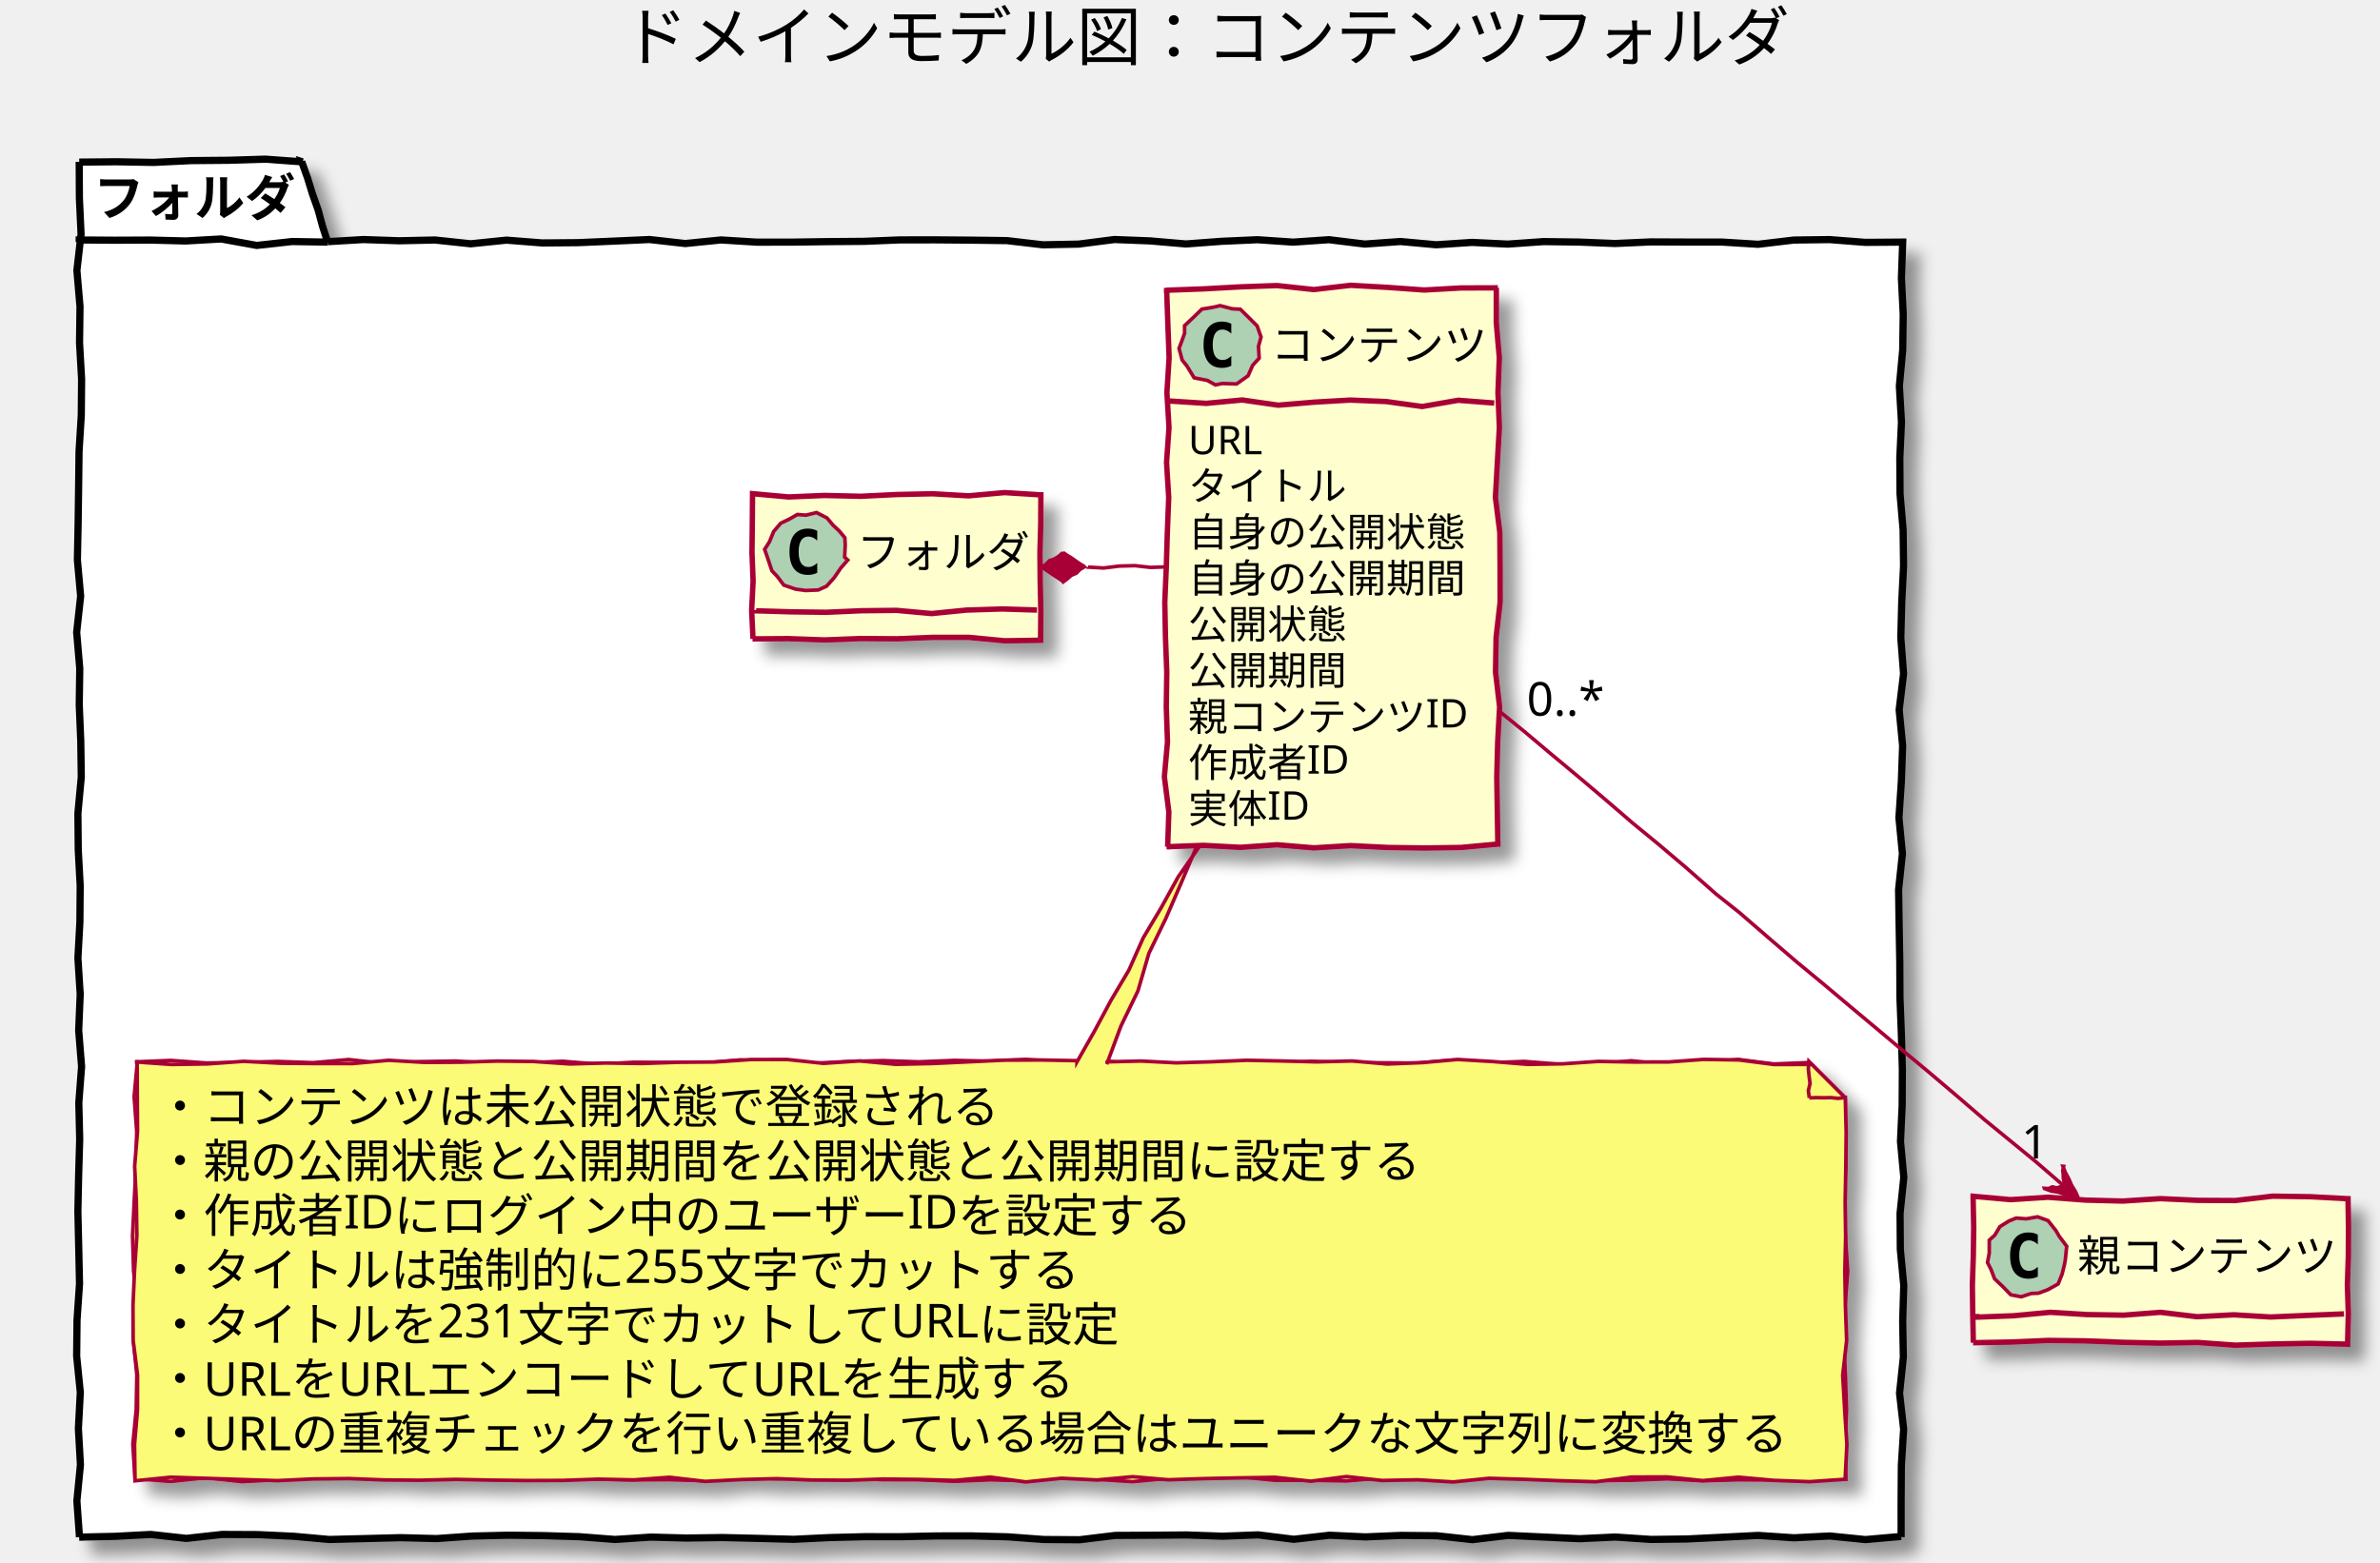
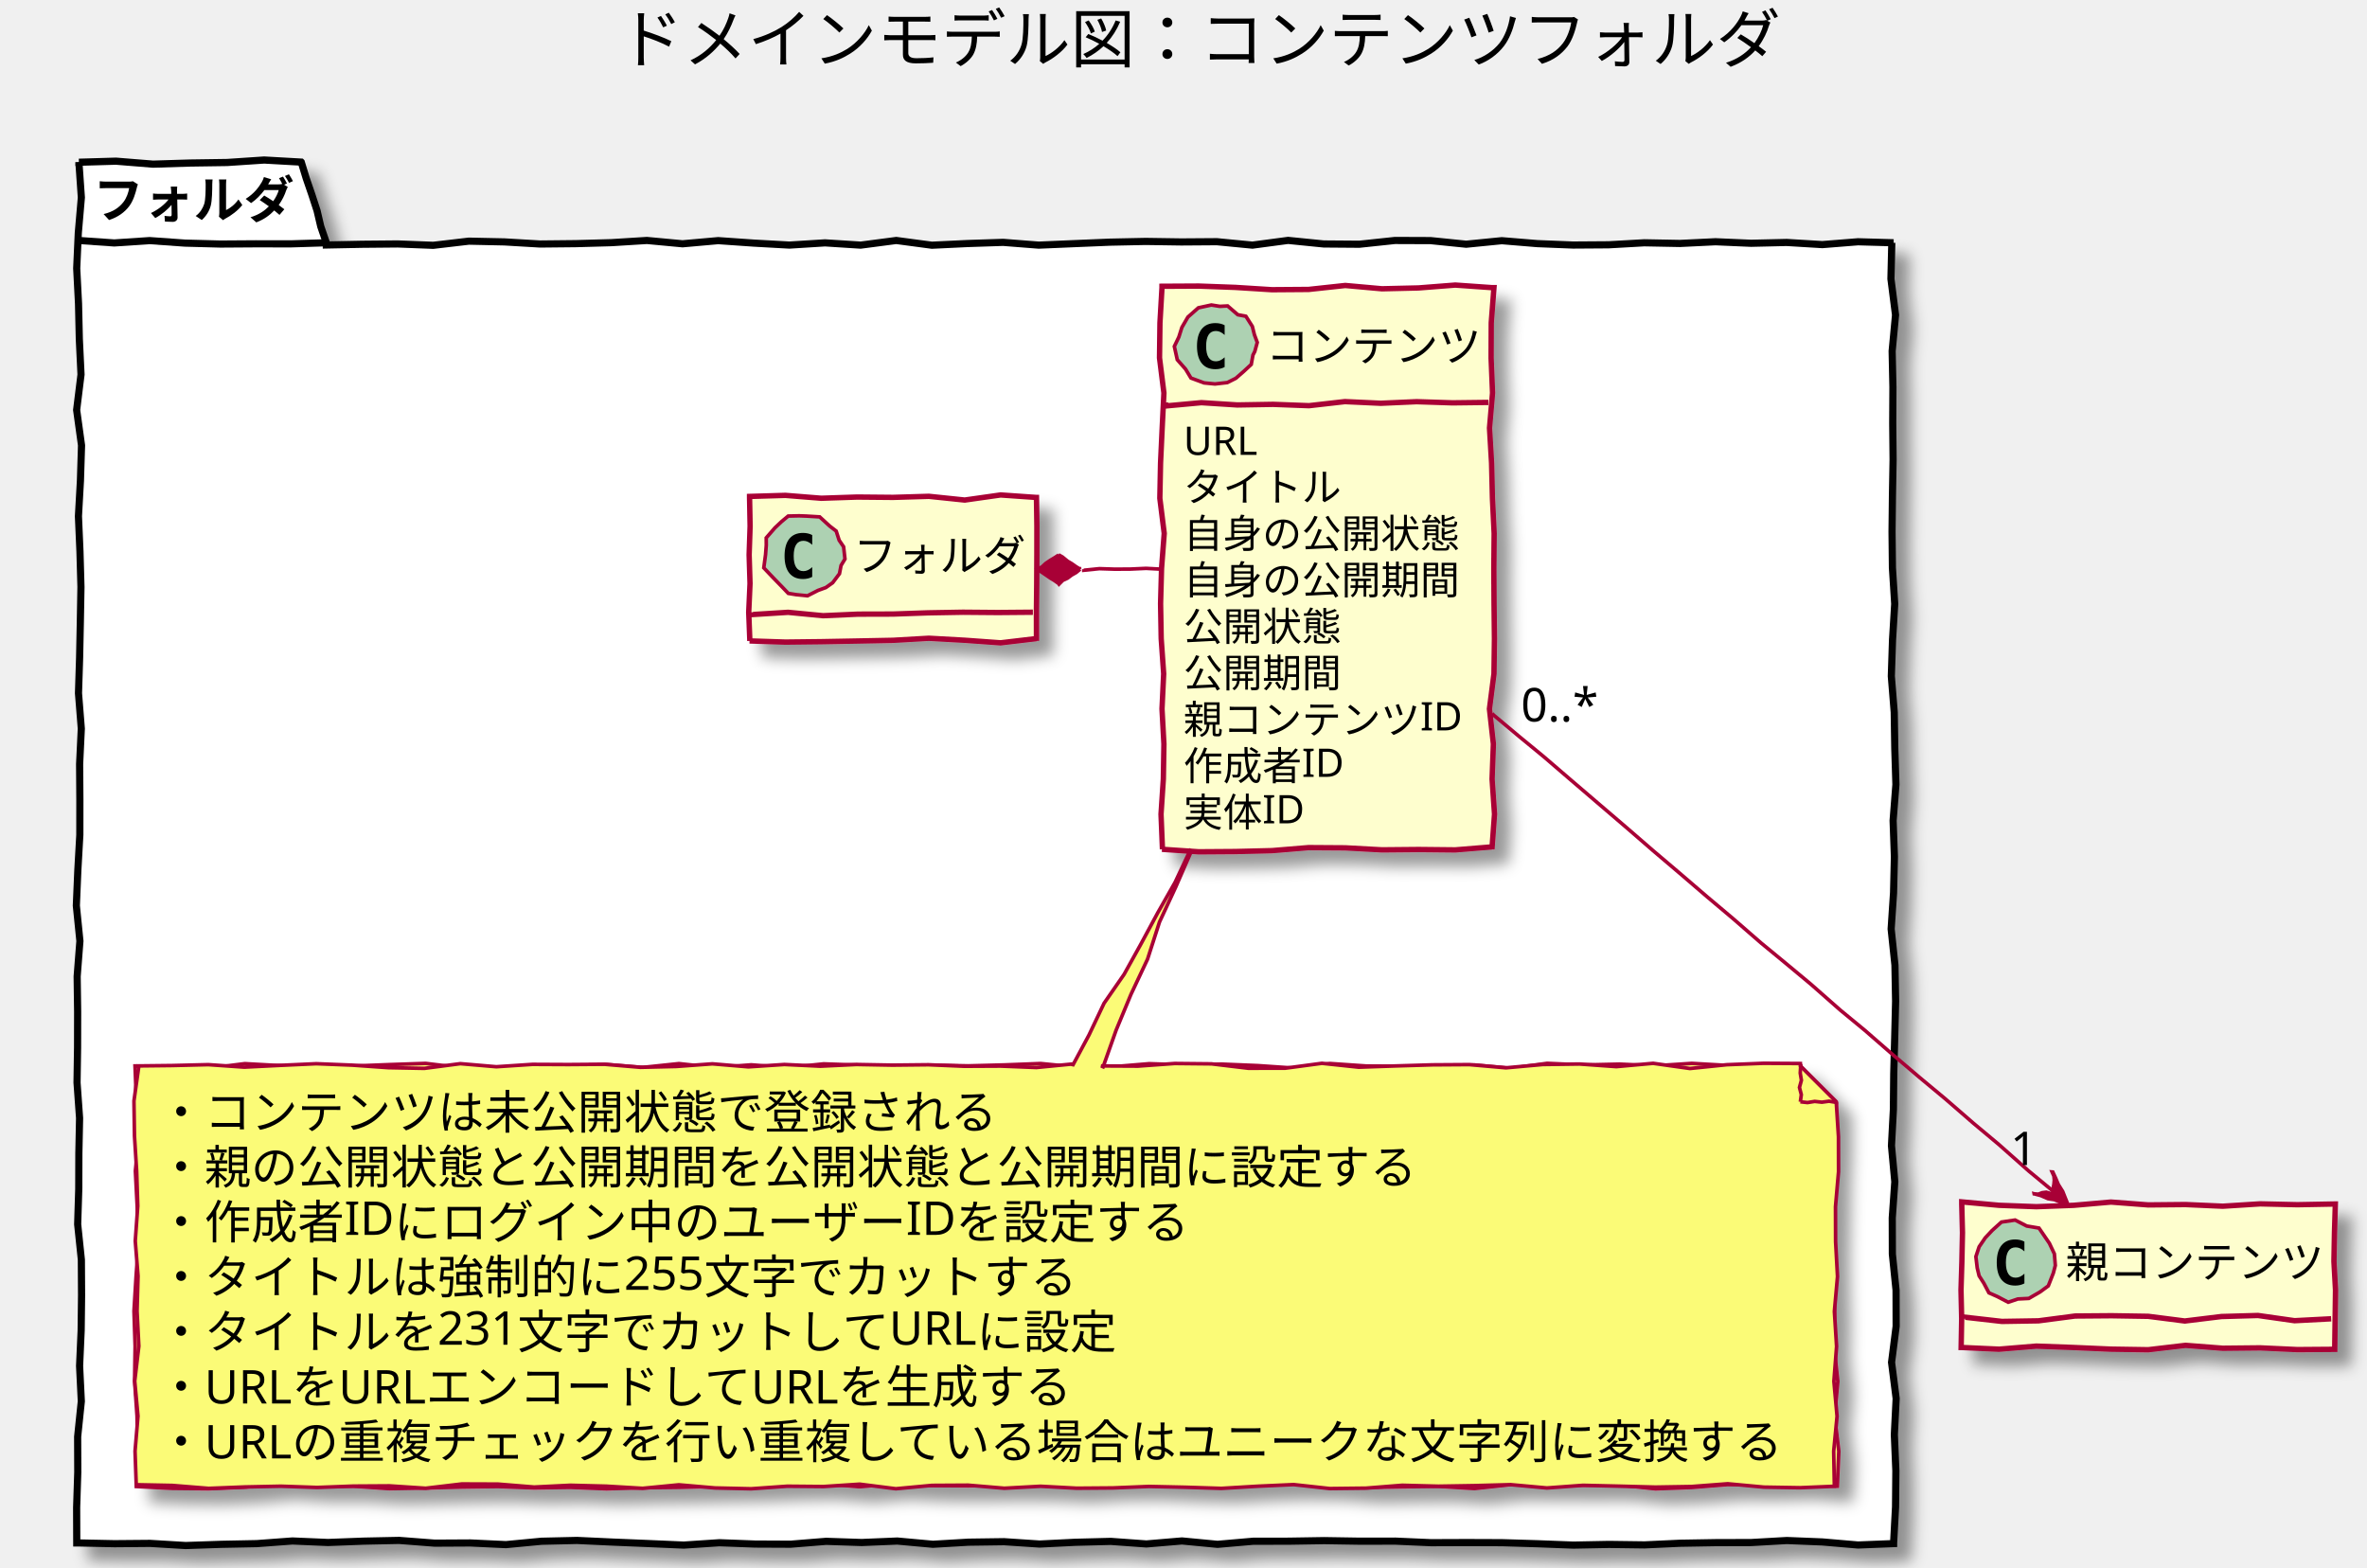
- <svg xmlns="http://www.w3.org/2000/svg" contentScriptType="application/ecmascript" contentStyleType="text/css" height="434px" preserveAspectRatio="none" style="width:661px;height:434px;" version="1.1" viewBox="0 0 661 434" width="661px" zoomAndPan="magnify">
+ <svg xmlns="http://www.w3.org/2000/svg" contentScriptType="application/ecmascript" contentStyleType="text/css" height="437px" preserveAspectRatio="none" style="width:660px;height:437px;" version="1.1" viewBox="0 0 660 437" width="660px" zoomAndPan="magnify">
  <defs>
-     <filter height="300%" id="fu9svai" width="300%" x="-1" y="-1">
+     <filter height="300%" id="f6mym8z" width="300%" x="-1" y="-1">
      <feGaussianBlur result="blurOut" stdDeviation="2.0" />
      <feColorMatrix in="blurOut" result="blurOut2" type="matrix" values="0 0 0 0 0 0 0 0 0 0 0 0 0 0 0 0 0 0 .4 0" />
      <feOffset dx="4.0" dy="4.0" in="blurOut2" result="blurOut3" />
      <feBlend in="SourceGraphic" in2="blurOut3" mode="normal" />
    </filter>
  </defs>
  <g>
-     <text fill="#000000" font-family="sans-serif" font-size="18" lengthAdjust="spacingAndGlyphs" textLength="324" x="173" y="16.708">ドメインモデル図：コンテンツフォルダ</text>
-     <polygon fill="#FFFFFF" filter="url(#fu9svai)" points="22,44.953,22,45.028,32.333,44.934,42.667,45.114,53,44.611,63.333,44.522,73.667,44.209,84,44.953,83.781,44.884,85.404,49.414,86.773,53.863,88.375,58.386,89.555,62.777,91,67.25,91,67.125,100.932,66.537,110.864,66.878,120.796,66.663,130.727,67.718,140.659,66.701,150.591,67.481,160.523,67.401,170.454,66.977,180.386,66.528,190.318,67.648,200.25,66.647,210.182,67.264,220.114,67.253,230.046,67.114,239.977,67.04,249.909,66.636,259.841,66.623,269.773,66.704,279.704,66.837,289.636,67.999,299.568,67.805,309.5,66.529,319.432,66.913,329.364,67.766,339.296,67.025,349.227,66.583,359.159,67.259,369.091,66.576,379.023,67.792,388.954,67.083,398.886,67.987,408.818,67.33,418.75,67.803,428.682,67.105,438.614,67.237,448.546,67.637,458.477,67.193,468.409,67.234,478.341,67.24,488.273,67.857,498.204,66.676,508.136,66.549,518.068,67.323,528,67.25,528.441,67.25,528.08,77.242,528.579,87.234,528.437,97.225,527.513,107.217,528.096,117.209,527.638,127.201,527.7,137.192,528.551,147.184,528.678,157.176,528.173,167.167,527.912,177.159,528.678,187.151,527.457,197.143,528.419,207.135,528.059,217.126,527.39,227.118,528.357,237.11,527.297,247.102,527.449,257.093,527.628,267.085,527.674,277.077,528.062,287.069,528.342,297.06,528.288,307.052,527.822,317.044,528.747,327.036,527.706,337.027,527.777,347.019,528.732,357.011,528.433,367.003,528.615,376.994,527.562,386.986,528.699,396.978,528.066,406.97,527.997,416.961,528,426.953,528,426.769,518.078,427.637,508.157,426.637,498.235,427.142,488.314,426.479,478.392,426.985,468.471,427.474,458.549,427.596,448.627,426.929,438.706,427.393,428.784,426.935,418.863,426.471,408.941,427.658,399.02,426.572,389.098,426.476,379.176,426.894,369.255,426.431,359.333,427.557,349.412,426.33,339.49,426.699,329.569,426.353,319.647,426.435,309.726,426.484,299.804,427.687,289.882,427.614,279.961,426.876,270.039,426.618,260.118,426.623,250.196,426.842,240.274,426.83,230.353,427.082,220.431,427.563,210.51,427.305,200.588,427.069,190.667,427.21,180.745,426.948,170.823,427.605,160.902,426.838,150.98,426.536,141.059,426.423,131.137,426.661,121.216,427.361,111.294,427.106,101.373,427.359,91.451,427.611,81.529,426.718,71.608,426.254,61.686,426.21,51.765,427.306,41.843,426.212,31.922,426.738,22,426.953,22.074,426.953,21.352,416.901,22.339,406.848,21.771,396.795,22.306,386.743,21.29,376.69,21.393,366.637,22.085,356.585,21.865,346.532,21.629,336.479,21.843,326.427,22.135,316.374,21.887,306.322,22.661,296.269,21.853,286.216,22.275,276.164,21.64,266.111,22.189,256.058,22.272,246.006,21.728,235.953,21.635,225.9,22.574,215.848,22.43,205.795,22.007,195.743,22.152,185.69,21.294,175.637,22.395,165.585,21.494,155.532,21.693,145.479,21.835,135.427,21.956,125.374,22.576,115.322,22.663,105.269,22.091,95.216,22.221,85.164,21.354,75.111,22.512,65.058,22.048,55.006,22,44.953" style="stroke: #000000; stroke-width: 2.0;" />
-     <path d="M22,67.25 L22,66.657 L31.857,66.723 L41.714,66.68 L51.571,66.934 L61.429,66.376 L71.286,68.171 L81.143,67.087 L91,67.25 " fill="#FFFFFF" style="stroke: #000000; stroke-width: 2.0;" />
-     <text fill="#000000" font-family="sans-serif" font-size="14" font-weight="bold" lengthAdjust="spacingAndGlyphs" textLength="56" x="26" y="59.948">フォルダ</text>
-     <polygon fill="#FEFECE" filter="url(#fu9svai)" points="209,137.453,209,137.124,219,138.039,229,137.619,239,137.852,249,137.364,259,137.15,269,137.725,279,136.824,289,137.453,289.079,137.453,289.042,145.453,288.825,153.453,288.889,161.453,289.068,169.453,289,177.453,289,177.838,279,177.982,269,177.028,259,177.036,249,177.432,239,177.363,229,177.749,219,177.387,209,177.453,209.131,177.453,208.754,169.453,209.16,161.453,208.849,153.453,208.935,145.453,209,137.453" style="stroke: #A80036; stroke-width: 1.5;" />
-     <polygon fill="#ADD1B2" points="235.456,155.557,233.588,157.677,231.669,160.474,229.568,162.82,227.26,163.877,223.779,164.023,220.953,163.64,217.673,162.512,215.875,160.112,214.383,158.555,213.296,155.279,212.358,152.603,213.676,150.542,214.872,147.628,216.83,145.332,219.218,144.186,221.446,142.911,223.851,143.095,226.771,142.372,229.679,143.864,231.355,145.864,233.091,147.491,234.648,149.359,234.748,151.476,234.582,154.75" style="stroke: #A80036; stroke-width: 1.0;" />
-     <path d="M226.969,159.094 Q226.391,159.391 225.75,159.531 Q225.109,159.688 224.406,159.688 Q221.906,159.688 220.578,158.047 Q219.266,156.391 219.266,153.266 Q219.266,150.141 220.578,148.484 Q221.906,146.828 224.406,146.828 Q225.109,146.828 225.75,146.984 Q226.406,147.141 226.969,147.438 L226.969,150.156 Q226.344,149.578 225.75,149.312 Q225.156,149.031 224.531,149.031 Q223.188,149.031 222.5,150.109 Q221.812,151.172 221.812,153.266 Q221.812,155.359 222.5,156.438 Q223.188,157.5 224.531,157.5 Q225.156,157.5 225.75,157.234 Q226.344,156.953 226.969,156.375 L226.969,159.094 Z " />
-     <text fill="#000000" font-family="sans-serif" font-size="12" lengthAdjust="spacingAndGlyphs" textLength="48" x="238" y="157.607">フォルダ</text>
-     <path d="M210,169.453 L210,169.657 L219.75,169.949 L229.5,170.07 L239.25,169.638 L249,169.538 L258.75,170.424 L268.5,169.451 L278.25,169.149 L288,169.453 " fill="#FEFECE" style="stroke: #A80036; stroke-width: 1.5;" />
-     <polygon fill="#FEFECE" filter="url(#fu9svai)" points="324,79.953,324,80.615,334.222,80.242,344.444,79.679,354.667,79.321,364.889,80.43,375.111,79.246,385.333,79.823,395.556,80.557,405.778,79.984,416,79.953,415.574,79.953,415.561,89.656,416.412,99.358,416.035,109.061,416.421,118.764,415.862,128.466,415.326,138.169,416.545,147.872,416.617,157.574,416.629,167.277,415.517,176.98,415.357,186.682,416.487,196.385,415.954,206.087,415.7,215.79,415.852,225.493,416,235.195,416,234.449,405.778,235.392,395.556,235.538,385.333,235.393,375.111,234.882,364.889,235.499,354.667,234.645,344.444,235.358,334.222,234.809,324,235.195,324.298,235.195,324.622,225.493,323.381,215.79,324.248,206.087,323.914,196.385,324.053,186.682,323.685,176.98,323.499,167.277,323.916,157.574,324.207,147.872,324.588,138.169,323.987,128.466,324.67,118.764,324.087,109.061,324.7,99.358,324.338,89.656,324,79.953" style="stroke: #A80036; stroke-width: 1.5;" />
-     <polygon fill="#ADD1B2" points="349.712,99.491,347.909,101.469,346.622,104.384,343.428,106.655,339.52,106.52,337.564,106.915,335.328,105.67,331.649,104.941,329.682,101.718,328.319,99.996,327.459,96.763,328.228,94.711,328.997,92.576,328.987,90.466,331.283,88.306,333.817,85.854,336.741,85.382,338.877,84.894,342.17,85.767,344.493,85.908,347.283,88.665,349.149,90.531,350.231,93.598,349.523,96.209" style="stroke: #A80036; stroke-width: 1.0;" />
-     <path d="M341.969,101.594 Q341.391,101.891 340.75,102.031 Q340.109,102.188 339.406,102.188 Q336.906,102.188 335.578,100.547 Q334.266,98.891 334.266,95.766 Q334.266,92.641 335.578,90.984 Q336.906,89.328 339.406,89.328 Q340.109,89.328 340.75,89.484 Q341.406,89.641 341.969,89.938 L341.969,92.656 Q341.344,92.078 340.75,91.812 Q340.156,91.531 339.531,91.531 Q338.188,91.531 337.5,92.609 Q336.812,93.672 336.812,95.766 Q336.812,97.859 337.5,98.938 Q338.188,100 339.531,100 Q340.156,100 340.75,99.734 Q341.344,99.453 341.969,98.875 L341.969,101.594 Z " />
-     <text fill="#000000" font-family="sans-serif" font-size="12" lengthAdjust="spacingAndGlyphs" textLength="60" x="353" y="100.107">コンテンツ</text>
-     <path d="M325,111.953 L325,111.398 L335,112.041 L345,111.1 L355,112.546 L365,111.705 L375,111.124 L385,111.538 L395,112.913 L405,111.179 L415,111.953 " fill="#FEFECE" style="stroke: #A80036; stroke-width: 1.5;" />
-     <text fill="#000000" font-family="sans-serif" font-size="11" lengthAdjust="spacingAndGlyphs" textLength="21" x="330" y="126.164">URL</text>
-     <text fill="#000000" font-family="sans-serif" font-size="11" lengthAdjust="spacingAndGlyphs" textLength="44" x="330" y="138.968">タイトル</text>
-     <text fill="#000000" font-family="sans-serif" font-size="11" lengthAdjust="spacingAndGlyphs" textLength="77" x="330" y="151.773">自身の公開状態</text>
-     <text fill="#000000" font-family="sans-serif" font-size="11" lengthAdjust="spacingAndGlyphs" textLength="77" x="330" y="164.578">自身の公開期間</text>
-     <text fill="#000000" font-family="sans-serif" font-size="11" lengthAdjust="spacingAndGlyphs" textLength="44" x="330" y="177.382">公開状態</text>
-     <text fill="#000000" font-family="sans-serif" font-size="11" lengthAdjust="spacingAndGlyphs" textLength="44" x="330" y="190.187">公開期間</text>
-     <text fill="#000000" font-family="sans-serif" font-size="11" lengthAdjust="spacingAndGlyphs" textLength="77" x="330" y="202.992">親コンテンツID</text>
-     <text fill="#000000" font-family="sans-serif" font-size="11" lengthAdjust="spacingAndGlyphs" textLength="44" x="330" y="215.796">作成者ID</text>
-     <text fill="#000000" font-family="sans-serif" font-size="11" lengthAdjust="spacingAndGlyphs" textLength="33" x="330" y="228.601">実体ID</text>
-     <polygon fill="#FBFB77" filter="url(#fu9svai)" points="37.5,294.953,38.139,294.953,37.253,304.614,37.969,314.275,37.76,323.935,37.277,333.596,36.809,343.257,37.095,352.918,38.063,362.579,37.02,372.24,38.006,381.9,37.823,391.561,36.892,401.222,37.5,410.883,37.5,410.702,47.396,411.485,57.292,410.449,67.188,411.546,77.083,411.027,86.979,410.429,96.875,410.541,106.771,410.16,116.667,410.765,126.562,410.409,136.458,410.784,146.354,410.37,156.25,410.245,166.146,410.871,176.042,411.053,185.938,410.997,195.833,411.294,205.729,410.188,215.625,410.772,225.521,410.517,235.417,410.64,245.312,410.998,255.208,411.016,265.104,411.461,275,411.036,284.896,411.299,294.792,410.207,304.688,410.919,314.583,411.553,324.479,410.632,334.375,410.509,344.271,410.202,354.167,411.18,364.062,411.175,373.958,411.35,383.854,410.528,393.75,410.624,403.646,410.705,413.542,410.317,423.438,410.74,433.333,410.539,443.229,411.277,453.125,411.161,463.021,410.767,472.917,411.311,482.812,411.03,492.708,411.093,502.604,410.636,512.5,410.883,512.664,410.883,512.434,401.253,512.835,391.623,512.524,381.993,512.064,372.363,512.439,362.733,513.159,353.103,512.532,343.473,512.043,333.843,512.636,324.213,512.471,314.583,512.5,304.953,512.575,305.028,510.654,303.107,508.341,300.795,506.632,299.085,504.5,296.953,502.5,294.953,502.5,295.141,492.606,295.531,482.713,294.272,472.819,295.25,462.925,295.688,453.032,294.634,443.138,295.579,433.245,295.618,423.351,294.821,413.457,295.197,403.564,294.473,393.67,295.272,383.777,295.208,373.883,295.174,363.989,294.771,354.096,295.643,344.202,294.984,334.308,295.542,324.415,295.497,314.521,295.453,304.628,294.467,294.734,294.948,284.84,294.253,274.947,294.746,265.053,294.535,255.16,294.937,245.266,294.6,235.372,294.85,225.479,295.358,215.585,295.394,205.691,294.386,195.798,295.234,185.904,295.098,176.011,295.052,166.117,295.586,156.223,294.776,146.33,295.191,136.436,295.317,126.543,294.713,116.649,294.883,106.755,295.41,96.862,294.302,86.968,295.17,77.075,294.831,67.181,295.085,57.287,295.257,47.394,294.546,37.5,294.953" style="stroke: #A80036; stroke-width: 1.0;" />
-     <polygon fill="#FBFB77" points="37.5,294.953,38.086,294.953,38.131,304.614,38.195,314.275,37.392,323.935,37.871,333.596,38.012,343.257,37.365,352.918,36.933,362.579,36.98,372.24,38.196,381.9,38.191,391.561,37.362,401.222,37.5,410.883,37.5,411.317,47.396,410.312,57.292,410.622,67.188,410.954,77.083,411.262,86.979,410.79,96.875,410.69,106.771,411.072,116.667,411.155,126.562,410.91,136.458,411.122,146.354,411.236,156.25,411.201,166.146,410.853,176.042,411.059,185.938,410.329,195.833,411.474,205.729,410.97,215.625,410.714,225.521,411.097,235.417,411.158,245.312,410.817,255.208,410.928,265.104,411.194,275,410.277,284.896,411.625,294.792,410.606,304.688,411.082,314.583,410.173,324.479,411.025,334.375,410.699,344.271,410.495,354.167,410.342,364.062,411.423,373.958,410.136,383.854,411.222,393.75,411.035,403.646,411.628,413.542,410.613,423.438,410.905,433.333,411.291,443.229,411.572,453.125,410.272,463.021,410.236,472.917,411.258,482.812,410.3,492.708,411.194,502.604,411.552,512.5,410.883,512.449,410.883,512.938,401.253,512.324,391.623,511.775,381.993,512.868,372.363,512.531,362.733,512.375,353.103,512.592,343.473,512.458,333.843,512.64,324.213,512.74,314.583,512.5,304.953,512.675,305.128,510.561,303.014,508.542,300.995,506.377,298.83,504.4,296.853,502.5,294.953,502.5,295.664,492.731,295.683,482.961,294.415,473.192,294.259,463.422,294.97,453.652,294.989,443.883,294.815,434.113,295.489,424.344,295.645,414.575,294.855,404.805,294.281,395.036,295.156,385.266,295.546,375.497,294.699,365.727,294.951,355.957,294.698,346.188,294.507,336.418,294.928,326.649,295.216,316.88,294.716,307.11,294.953,307.548,295.138,311.321,284.999,316.034,275.256,319.08,264.81,323.808,255.074,328.095,245.152,332.32,235.203,332.856,235.501,327.23,243.547,322.514,252.098,317.512,260.491,313.533,269.452,308.557,277.858,303.938,286.464,299.11,294.953,299.11,294.618,289.048,294.427,278.986,294.476,268.924,294.944,258.862,295.414,248.8,295.629,238.738,294.69,228.677,295.36,218.615,294.284,208.553,294.301,198.491,294.983,188.429,295.059,178.367,295.404,168.305,295.263,158.243,295.526,148.181,294.842,138.119,294.725,128.057,295.042,117.995,295.102,107.933,294.512,97.871,295.426,87.81,295.421,77.748,295.324,67.686,294.796,57.624,295.517,47.562,295.671,37.5,294.953" style="stroke: #A80036; stroke-width: 1.0;" />
-     <path d="M502.5,294.953 L502.368,294.953 L502.232,296.953 L502.451,298.953 L502.708,300.953 L502.238,302.953 L502.5,304.953 " fill="#FBFB77" style="stroke: #A80036; stroke-width: 1.0;" />
-     <path d="M512.5,304.953 L512.5,304.852 L510.5,305.089 L508.5,304.882 L506.5,304.926 L504.5,304.885 L502.5,304.953 " fill="#FBFB77" style="stroke: #A80036; stroke-width: 1.0;" />
-     <text fill="#000000" font-family="sans-serif" font-size="13" lengthAdjust="spacingAndGlyphs" textLength="234" x="43.5" y="312.02">・コンテンツは未公開状態で登録される</text>
-     <text fill="#000000" font-family="sans-serif" font-size="13" lengthAdjust="spacingAndGlyphs" textLength="351" x="43.5" y="327.153">・親の公開状態と公開期間を公開状態と公開期間に設定する</text>
-     <text fill="#000000" font-family="sans-serif" font-size="13" lengthAdjust="spacingAndGlyphs" textLength="286" x="43.5" y="342.286">・作成者IDにログイン中のユーザーIDを設定する</text>
-     <text fill="#000000" font-family="sans-serif" font-size="13" lengthAdjust="spacingAndGlyphs" textLength="258" x="43.5" y="357.418">・タイトルは強制的に255文字でカットする</text>
-     <text fill="#000000" font-family="sans-serif" font-size="13" lengthAdjust="spacingAndGlyphs" textLength="270" x="43.5" y="372.551">・タイトルを231文字でカットしてURLに設定</text>
-     <text fill="#000000" font-family="sans-serif" font-size="13" lengthAdjust="spacingAndGlyphs" textLength="257" x="43.5" y="387.684">・URLをURLエンコードしてURLを生成する</text>
-     <text fill="#000000" font-family="sans-serif" font-size="13" lengthAdjust="spacingAndGlyphs" textLength="454" x="43.5" y="402.817">・URLの重複チェックを行い重複している場合はユニークな文字列に変換する</text>
-     <polygon fill="#FEFECE" filter="url(#fu9svai)" points="548,332.953,548,332.279,558.4,333.219,568.8,332.55,579.2,333.346,589.6,333.61,600,332.937,610.4,333.415,620.8,333.464,631.2,332.252,641.6,332.403,652,332.953,652.122,332.953,652.239,340.953,652.204,348.953,651.941,356.953,652.205,364.953,652,372.953,652,373.358,641.6,373.123,631.2,373.31,620.8,373.637,610.4,372.887,600,373.068,589.6,372.847,579.2,372.439,568.8,372.321,558.4,372.768,548,372.953,548.059,372.953,547.893,364.953,547.788,356.953,548.052,348.953,548.164,340.953,548,332.953" style="stroke: #A80036; stroke-width: 1.5;" />
-     <polygon fill="#ADD1B2" points="573.384,351.187,572.71,353.915,571.605,356.641,568.681,358.262,566.109,359.211,564.158,359.277,561.347,360.201,558.457,359.654,556.253,357.376,553.957,355.207,552.921,352.512,551.995,350.696,552.486,348.047,552.484,344.474,554.01,343.082,555.427,340.723,557.938,339.153,559.964,338.326,562.75,338.548,565.893,337.987,568.79,339.031,570.963,341.768,571.917,343.41,573.99,346.17,573.591,350.023" style="stroke: #A80036; stroke-width: 1.0;" />
-     <path d="M565.969,354.594 Q565.391,354.891 564.75,355.031 Q564.109,355.188 563.406,355.188 Q560.906,355.188 559.578,353.547 Q558.266,351.891 558.266,348.766 Q558.266,345.641 559.578,343.984 Q560.906,342.328 563.406,342.328 Q564.109,342.328 564.75,342.484 Q565.406,342.641 565.969,342.938 L565.969,345.656 Q565.344,345.078 564.75,344.812 Q564.156,344.531 563.531,344.531 Q562.188,344.531 561.5,345.609 Q560.812,346.672 560.812,348.766 Q560.812,350.859 561.5,351.938 Q562.188,353 563.531,353 Q564.156,353 564.75,352.734 Q565.344,352.453 565.969,351.875 L565.969,354.594 Z " />
-     <text fill="#000000" font-family="sans-serif" font-size="12" lengthAdjust="spacingAndGlyphs" textLength="72" x="577" y="353.107">親コンテンツ</text>
-     <path d="M549,364.953 L549,365.853 L559.2,365.473 L569.4,364.512 L579.6,365.136 L589.8,365.304 L600,364.515 L610.2,365.739 L620.4,365.204 L630.6,365.814 L640.8,365.374 L651,364.953 " fill="#FEFECE" style="stroke: #A80036; stroke-width: 1.5;" />
-     <path d="M302.2,157.453 L302.2,157.525 L306.54,157.77 L310.88,157.23 L315.22,157.122 L319.56,157.609 L323.9,157.453 " fill="none" style="stroke: #A80036; stroke-width: 1.0;" />
-     <polygon fill="#A80036" points="289.18,157.453,289.049,157.257,290.342,158.197,291.545,159.001,292.771,159.84,293.943,160.598,295.18,161.453,295.289,161.617,296.449,160.757,297.543,159.798,298.897,159.229,299.936,158.188,301.18,157.453,301.079,157.301,299.965,156.631,298.742,155.796,297.492,154.921,296.385,154.26,295.18,153.453,295.192,153.471,294.119,154.461,292.906,155.242,291.49,155.718,290.475,156.796,289.18,157.453" style="stroke: #A80036; stroke-width: 1.0;" />
-     <path d="M416.27,197.373 L416.466,197.607 L423.318,203.155 L430.803,209.457 L438.067,215.496 L445.642,221.905 L453.547,228.706 L460.587,234.48 L468.205,240.938 L476.606,248.329 L483.205,253.578 L491.238,260.531 L499.084,267.262 L506.216,273.144 L513.667,279.405 L521.026,285.558 L528.488,291.832 L535.704,297.814 L543.309,304.258 L551.21,311.054 L558.214,316.784 L565.221,322.517 L573.18,329.383 " fill="none" style="stroke: #A80036; stroke-width: 1.0;" />
-     <polygon fill="#A80036" points="577.25,332.813,577.197,332.787,576.476,331.083,575.31,329.163,574.574,327.451,573.593,325.62,572.948,323.953,573.142,323.97,572.899,325.068,573.025,326.198,573.058,327.32,573.284,328.458,573.428,329.59,573.419,329.484,572.297,329.65,571.189,329.964,570.028,329.67,568.933,330.144,567.791,330.069,567.808,330.127,569.748,330.843,571.56,331.117,573.486,331.782,575.421,332.48,577.25,332.813" style="stroke: #A80036; stroke-width: 1.0;" />
-     <text fill="#000000" font-family="sans-serif" font-size="13" lengthAdjust="spacingAndGlyphs" textLength="23" x="424.033" y="198.789">0..*</text>
-     <text fill="#000000" font-family="sans-serif" font-size="13" lengthAdjust="spacingAndGlyphs" textLength="8" x="561.392" y="321.78">1</text>
+     <text fill="#000000" font-family="sans-serif" font-size="18" lengthAdjust="spacingAndGlyphs" textLength="324" x="172.5" y="17.402">ドメインモデル図：コンテンツフォルダ</text>
+     <polygon fill="#FFFFFF" filter="url(#f6mym8z)" points="22,45.199,22,45.235,32.333,44.936,42.667,45.77,53,45.455,63.333,45.306,73.667,44.616,84,45.199,84.001,45.2,85.372,49.688,86.936,54.237,88.409,58.757,89.436,63.139,91,67.688,91,68.305,100.932,68.107,110.864,68.016,120.796,68.4,130.727,67.237,140.659,67.447,150.591,68.034,160.523,67.933,170.454,67.659,180.386,67.045,190.318,67.974,200.25,67.091,210.182,67.782,220.114,68.335,230.046,67.713,239.977,68.348,249.909,67.047,259.841,68.373,269.773,67.9,279.704,67.573,289.636,68.349,299.568,67.928,309.5,67.517,319.432,67.314,329.364,67.459,339.296,67.389,349.227,68.348,359.159,67.025,369.091,68.022,379.023,68.1,388.954,67.047,398.886,67.085,408.818,68.092,418.75,67.108,428.682,67.926,438.614,68.321,448.546,68.253,458.477,67.693,468.409,67.88,478.341,67.401,488.273,67.83,498.204,67.6,508.136,68.201,518.068,67.409,528,67.688,527.499,67.688,527.256,77.757,528.54,87.827,527.593,97.897,527.809,107.967,527.755,118.036,527.857,128.106,527.677,138.176,527.564,148.246,527.672,158.315,528.31,168.385,527.697,178.455,527.365,188.525,528.175,198.595,528.331,208.664,528.647,218.734,527.862,228.804,528.226,238.874,527.985,248.943,527.314,259.013,528.374,269.083,528.561,279.153,528.312,289.222,528.038,299.292,527.941,309.362,527.404,319.432,528.338,329.502,527.626,339.571,527.654,349.641,528.684,359.711,528.71,369.781,527.431,379.85,528.713,389.92,528.208,399.99,528.631,410.06,528.544,420.129,528,430.199,528,430.379,518.078,430.771,508.157,429.919,498.235,429.521,488.314,430.085,478.392,430.113,468.471,430.282,458.549,430.74,448.627,430.608,438.706,430.801,428.784,430.422,418.863,430.125,408.941,430.089,399.02,430.126,389.098,429.692,379.176,429.708,369.255,429.551,359.333,429.709,349.412,429.724,339.49,430.584,329.569,429.641,319.647,430.477,309.726,429.763,299.804,430.015,289.882,430.504,279.961,429.849,270.039,429.985,260.118,430.568,250.196,429.666,240.274,430.078,230.353,429.748,220.431,430.55,210.51,430.505,200.588,430.136,190.667,430.795,180.745,430.365,170.823,429.957,160.902,429.498,150.98,429.726,141.059,430.667,131.137,430.2,121.216,430.255,111.294,429.489,101.373,429.695,91.451,430.07,81.529,429.649,71.608,430.386,61.686,430.582,51.765,430.918,41.843,430.32,31.922,430.407,22,430.199,21.402,430.199,21.369,420.327,21.686,410.456,21.651,400.584,22.675,390.712,22.192,380.84,22.629,370.968,22.744,361.097,22.687,351.225,21.656,341.353,21.96,331.481,21.989,321.61,22.188,311.738,21.48,301.866,21.629,291.994,21.65,282.122,21.513,272.25,22.282,262.379,21.286,252.507,21.704,242.635,22.26,232.763,22.27,222.892,22.201,213.02,22.671,203.148,21.885,193.276,22.197,183.404,22.398,173.533,22.573,163.661,22.298,153.789,21.872,143.917,22.426,134.045,22.733,124.174,21.369,114.302,22.591,104.43,22.119,94.558,21.896,84.686,21.389,74.815,21.833,64.943,22.685,55.071,22,45.199" style="stroke: #000000; stroke-width: 2.0;" />
+     <path d="M22,67.688 L22,67.052 L31.857,67.738 L41.714,67.082 L51.571,67.783 L61.429,68.043 L71.286,67.977 L81.143,67.989 L91,67.688 " fill="#FFFFFF" style="stroke: #000000; stroke-width: 2.0;" />
+     <text fill="#000000" font-family="sans-serif" font-size="14" font-weight="bold" lengthAdjust="spacingAndGlyphs" textLength="56" x="26" y="60.734">フォルダ</text>
+     <polygon fill="#FEFECE" filter="url(#f6mym8z)" points="209,138.699,209,138.412,219,138.116,229,138.921,239,138.586,249,138.677,259,138.379,269,139.423,279,138.002,289,138.699,289.002,138.699,289.116,146.699,289.108,154.699,289.069,162.699,288.987,170.699,289,178.699,289,178.045,279,179.229,269,178.508,259,177.954,249,178.527,239,178.725,229,178.909,219,179.023,209,178.699,209.083,178.699,208.767,170.699,209.132,162.699,208.883,154.699,209.155,146.699,209,138.699" style="stroke: #A80036; stroke-width: 1.5;" />
+     <polygon fill="#ADD1B2" points="234.516,157.663,234.075,159.952,232.179,162.472,230.284,163.817,228.087,164.62,225.146,166.118,222.006,165.8,219.804,165.443,218.039,163.597,215.631,161.124,212.97,158.319,213.463,154.643,213.664,152.009,213.648,149.959,216.083,147.163,217.926,145.426,219.776,143.887,222.838,143.817,224.877,143.894,228.56,144.116,231.355,146.681,233.155,148.064,233.991,150.638,235.226,152.452,235.608,155.855" style="stroke: #A80036; stroke-width: 1.0;" />
+     <path d="M226.473,160.842 Q225.892,161.141 225.253,161.291 Q224.614,161.44 223.908,161.44 Q221.401,161.44 220.082,159.788 Q218.762,158.136 218.762,155.015 Q218.762,151.886 220.082,150.234 Q221.401,148.582 223.908,148.582 Q224.614,148.582 225.261,148.731 Q225.909,148.881 226.473,149.18 L226.473,151.902 Q225.842,151.321 225.249,151.052 Q224.655,150.782 224.024,150.782 Q222.68,150.782 221.995,151.848 Q221.31,152.915 221.31,155.015 Q221.31,157.107 221.995,158.174 Q222.68,159.24 224.024,159.24 Q224.655,159.24 225.249,158.97 Q225.842,158.701 226.473,158.12 Z " />
+     <text fill="#000000" font-family="sans-serif" font-size="12" lengthAdjust="spacingAndGlyphs" textLength="48" x="238" y="159.234">フォルダ</text>
+     <path d="M210,170.699 L210,171.331 L219.75,170.725 L229.5,171.667 L239.25,171.235 L249,171.208 L258.75,170.87 L268.5,170.7 L278.25,170.781 L288,170.699 " fill="#FEFECE" style="stroke: #A80036; stroke-width: 1.5;" />
+     <polygon fill="#FEFECE" filter="url(#f6mym8z)" points="324,80.199,324,79.816,334.222,79.761,344.444,80.133,354.667,80.776,364.889,80.7,375.111,79.596,385.333,80.519,395.556,80.28,405.778,79.48,416,80.199,416.567,80.199,415.807,89.987,415.765,99.774,416.17,109.561,415.324,119.348,415.9,129.135,416.138,138.923,416.618,148.71,416.53,158.497,416.589,168.284,416.699,178.071,416.57,187.859,415.307,197.646,416.404,207.433,416.043,217.22,416.722,227.008,416,236.795,416,236.125,405.778,236.959,395.556,236.855,385.333,236.947,375.111,236.391,364.889,236.325,354.667,237.169,344.444,237.421,334.222,237.491,324,236.795,324.134,236.795,323.732,227.008,324.38,217.22,324.54,207.433,324.005,197.646,324.473,187.859,323.782,178.071,323.607,168.284,323.878,158.497,324.626,148.71,323.401,138.923,323.599,129.135,324.054,119.348,324.54,109.561,323.311,99.774,323.434,89.987,324,80.199" style="stroke: #A80036; stroke-width: 1.5;" />
+     <polygon fill="#ADD1B2" points="349.369,98.989,348.892,101.606,346.817,103.531,344.589,105.472,342.219,106.666,338.776,107.054,335.755,106.763,332.08,105.403,330.588,102.934,328.261,100.292,327.441,96.588,328.7,93.976,329.554,91.28,331.224,88.403,334.148,85.822,337.772,85.037,340.12,85.412,342.306,85.301,345.136,87.75,347.397,88.181,349.195,91.007,349.777,93.332,350.572,95.468,349.875,98.014" style="stroke: #A80036; stroke-width: 1.0;" />
+     <path d="M341.473,102.342 Q340.892,102.641 340.253,102.79 Q339.614,102.94 338.908,102.94 Q336.401,102.94 335.082,101.288 Q333.762,99.636 333.762,96.515 Q333.762,93.386 335.082,91.734 Q336.401,90.082 338.908,90.082 Q339.614,90.082 340.261,90.231 Q340.909,90.381 341.473,90.68 L341.473,93.402 Q340.842,92.821 340.249,92.552 Q339.655,92.282 339.024,92.282 Q337.68,92.282 336.995,93.348 Q336.31,94.415 336.31,96.515 Q336.31,98.607 336.995,99.674 Q337.68,100.74 339.024,100.74 Q339.655,100.74 340.249,100.471 Q340.842,100.201 341.473,99.62 Z " />
+     <text fill="#000000" font-family="sans-serif" font-size="12" lengthAdjust="spacingAndGlyphs" textLength="60" x="353" y="100.734">コンテンツ</text>
+     <path d="M325,112.199 L325,113.192 L335,112.269 L345,112.906 L355,112.739 L365,113.112 L375,111.973 L385,112.437 L395,111.996 L405,112.32 L415,112.199 " fill="#FEFECE" style="stroke: #A80036; stroke-width: 1.5;" />
+     <text fill="#000000" font-family="sans-serif" font-size="11" lengthAdjust="spacingAndGlyphs" textLength="21" x="330" y="126.834">URL</text>
+     <text fill="#000000" font-family="sans-serif" font-size="11" lengthAdjust="spacingAndGlyphs" textLength="44" x="330" y="139.789">タイトル</text>
+     <text fill="#000000" font-family="sans-serif" font-size="11" lengthAdjust="spacingAndGlyphs" textLength="77" x="330" y="152.744">自身の公開状態</text>
+     <text fill="#000000" font-family="sans-serif" font-size="11" lengthAdjust="spacingAndGlyphs" textLength="77" x="330" y="165.699">自身の公開期間</text>
+     <text fill="#000000" font-family="sans-serif" font-size="11" lengthAdjust="spacingAndGlyphs" textLength="44" x="330" y="178.654">公開状態</text>
+     <text fill="#000000" font-family="sans-serif" font-size="11" lengthAdjust="spacingAndGlyphs" textLength="44" x="330" y="191.609">公開期間</text>
+     <text fill="#000000" font-family="sans-serif" font-size="11" lengthAdjust="spacingAndGlyphs" textLength="77" x="330" y="204.565">親コンテンツID</text>
+     <text fill="#000000" font-family="sans-serif" font-size="11" lengthAdjust="spacingAndGlyphs" textLength="44" x="330" y="217.519">作成者ID</text>
+     <text fill="#000000" font-family="sans-serif" font-size="11" lengthAdjust="spacingAndGlyphs" textLength="33" x="330" y="230.475">実体ID</text>
+     <polygon fill="#FBFB77" filter="url(#f6mym8z)" points="38,297.199,37.643,297.199,38.032,306.964,38.703,316.728,37.744,326.493,38.245,336.257,38.644,346.022,37.944,355.786,37.355,365.551,37.675,375.315,37.529,385.08,38.208,394.844,38.351,404.609,38,414.373,38,414.462,48.085,414.976,58.17,415.087,68.255,414.651,78.34,413.701,88.425,414.437,98.511,414.378,108.596,415.065,118.681,414.879,128.766,414.602,138.851,414.47,148.936,414.846,159.021,414.691,169.106,415.102,179.191,414.811,189.277,414.687,199.362,414.43,209.447,414.277,219.532,413.907,229.617,413.721,239.702,414.526,249.787,413.682,259.872,414.195,269.957,414.272,280.043,414.13,290.128,414.188,300.213,414.647,310.298,414.021,320.383,413.954,330.468,414.409,340.553,414.672,350.638,414.096,360.723,413.759,370.808,413.912,380.894,414.717,390.979,414.55,401.064,414.414,411.149,415.027,421.234,413.942,431.319,414.049,441.404,414.065,451.489,414.039,461.575,415.108,471.66,414.729,481.745,413.92,491.83,413.985,501.915,413.683,512,414.373,512.302,414.373,512.721,404.63,511.56,394.887,512.441,385.144,511.402,375.401,511.564,365.658,511.345,355.915,511.276,346.171,511.481,336.428,511.653,326.685,512.041,316.942,512,307.199,512.028,307.227,509.898,305.097,508.13,303.33,506.166,301.365,503.913,299.113,502,297.199,502,297.167,491.913,297.333,481.826,297.063,471.739,296.484,461.652,297.137,451.565,296.694,441.478,296.923,431.391,296.468,421.304,297.849,411.217,296.925,401.13,297.201,391.043,297.281,380.957,297.219,370.87,296.523,360.783,297.795,350.696,297.106,340.609,296.689,330.522,296.914,320.435,296.573,310.348,297.418,300.261,297.528,290.174,296.525,280.087,296.912,270,297.176,259.913,296.979,249.826,297.347,239.739,296.975,229.652,296.622,219.565,297.668,209.478,296.89,199.391,297.646,189.304,296.548,179.217,297.608,169.13,296.792,159.043,297.094,148.957,296.959,138.87,297.89,128.783,297.713,118.696,296.49,108.609,296.825,98.522,297.214,88.435,297.942,78.348,297.127,68.261,296.56,58.174,297.83,48.087,297.883,38,297.199" style="stroke: #A80036; stroke-width: 1.0;" />
+     <polygon fill="#FBFB77" points="38,297.199,38.721,297.199,37.35,306.964,37.495,316.728,38.107,326.493,38.415,336.257,37.715,346.022,38.491,355.786,38.215,365.551,38.716,375.315,37.568,385.08,38.475,394.844,37.654,404.609,38,414.373,38,413.962,48.085,414.162,58.17,414.979,68.255,414.583,78.34,414.377,88.425,414.725,98.511,414.346,108.596,414.281,118.681,414.946,128.766,413.749,138.851,413.786,148.936,414.612,159.021,414.113,169.106,414.369,179.191,414.969,189.277,413.988,199.362,414.863,209.447,415.09,219.532,414.379,229.617,414.471,239.702,413.807,249.787,415.084,259.872,414.148,269.957,414.088,280.043,414.943,290.128,414.391,300.213,414.934,310.298,414.854,320.383,414.443,330.468,414.665,340.553,414.982,350.638,414.383,360.723,413.927,370.808,415.034,380.894,414.918,390.979,414.116,401.064,414.378,411.149,414.214,421.234,413.945,431.319,414.865,441.404,414.128,451.489,414.365,461.575,414.628,471.66,414.464,481.745,413.694,491.83,414.634,501.915,414.799,512,414.373,511.482,414.373,511.293,404.63,512.23,394.887,511.349,385.144,512.096,375.401,511.483,365.658,512.354,355.915,511.821,346.171,511.795,336.428,512.645,326.685,512.625,316.942,512,307.199,511.92,307.119,509.909,305.108,507.933,303.132,505.999,301.198,504.16,299.359,502,297.199,502,296.524,491.738,296.46,481.477,296.861,471.215,297.918,460.954,296.47,450.692,297.396,440.43,296.664,430.169,296.802,419.907,297.726,409.646,296.828,399.384,296.896,389.123,297.202,378.861,297.554,368.599,296.466,358.338,297.837,348.076,297.85,337.815,296.62,327.553,296.516,317.292,297.253,307.03,297.199,307.595,297.437,311.218,287.219,315.363,277.221,319.978,267.421,323.306,257.08,327.863,247.255,332.18,237.329,331.828,237.134,327.655,245.999,322.822,254.498,318.184,263.104,313.443,271.655,307.847,279.731,303.646,288.58,299.03,297.199,299.03,296.661,288.99,297.642,278.951,297.243,268.911,297.295,258.872,296.871,248.832,296.976,238.792,296.797,228.753,297.274,218.713,296.798,208.673,297.458,198.634,296.615,188.594,297.35,178.555,297.587,168.515,296.737,158.475,296.812,148.436,296.764,138.396,297.426,128.357,296.568,118.317,297.881,108.277,297.687,98.238,296.981,88.198,296.58,78.159,297.04,68.119,297.537,58.079,296.842,48.04,297.087,38,297.199" style="stroke: #A80036; stroke-width: 1.0;" />
+     <path d="M502,297.199 L502.088,297.199 L501.965,299.199 L502.293,301.199 L501.748,303.199 L502.267,305.199 L502,307.199 " fill="#FBFB77" style="stroke: #A80036; stroke-width: 1.0;" />
+     <path d="M512,307.199 L512,307.361 L510,307.035 L508,307.31 L506,307.093 L504,307.416 L502,307.199 " fill="#FBFB77" style="stroke: #A80036; stroke-width: 1.0;" />
+     <text fill="#000000" font-family="sans-serif" font-size="13" lengthAdjust="spacingAndGlyphs" textLength="234" x="44" y="314.768">・コンテンツは未公開状態で登録される</text>
+     <text fill="#000000" font-family="sans-serif" font-size="13" lengthAdjust="spacingAndGlyphs" textLength="351" x="44" y="330.078">・親の公開状態と公開期間を公開状態と公開期間に設定する</text>
+     <text fill="#000000" font-family="sans-serif" font-size="13" lengthAdjust="spacingAndGlyphs" textLength="288" x="44" y="345.389">・作成者IDにログイン中のユーザーIDを設定する</text>
+     <text fill="#000000" font-family="sans-serif" font-size="13" lengthAdjust="spacingAndGlyphs" textLength="258" x="44" y="360.699">・タイトルは強制的に255文字でカットする</text>
+     <text fill="#000000" font-family="sans-serif" font-size="13" lengthAdjust="spacingAndGlyphs" textLength="269" x="44" y="376.01">・タイトルを231文字でカットしてURLに設定</text>
+     <text fill="#000000" font-family="sans-serif" font-size="13" lengthAdjust="spacingAndGlyphs" textLength="254" x="44" y="391.32">・URLをURLエンコードしてURLを生成する</text>
+     <text fill="#000000" font-family="sans-serif" font-size="13" lengthAdjust="spacingAndGlyphs" textLength="453" x="44" y="406.631">・URLの重複チェックを行い重複している場合はユニークな文字列に変換する</text>
+     <polygon fill="#FEFECE" filter="url(#f6mym8z)" points="547,335.699,547,335.104,557.4,336.057,567.8,336.448,578.2,336.062,588.6,335.154,599,335.948,609.4,335.848,619.8,336.311,630.2,335.656,640.6,335.891,651,335.699,651.168,335.699,650.924,343.699,650.777,351.699,651.218,359.699,651.111,367.699,651,375.699,651,376.208,640.6,376.285,630.2,375.803,619.8,375.909,609.4,375.101,599,376.323,588.6,376.16,578.2,375.7,567.8,375.315,557.4,376.172,547,375.699,546.833,375.699,546.979,367.699,546.793,359.699,547.039,351.699,547.205,343.699,547,335.699" style="stroke: #A80036; stroke-width: 1.5;" />
+     <polygon fill="#ADD1B2" points="572.539,354.953,571.135,358.527,568.848,360.208,565.697,362.025,562.644,362.178,559.952,363.086,556.904,361.487,554.58,360.462,553.162,357.778,551.845,355.717,551.316,353.529,550.941,350.371,551.851,347.624,553.543,345.14,555.465,343.081,558.073,340.729,561.88,340.167,565.122,341.834,568.541,342.408,570.061,344.626,571.444,346.655,572.834,349.596,573.095,352.837" style="stroke: #A80036; stroke-width: 1.0;" />
+     <path d="M564.473,357.842 Q563.892,358.141 563.253,358.291 Q562.614,358.44 561.908,358.44 Q559.401,358.44 558.082,356.788 Q556.762,355.136 556.762,352.015 Q556.762,348.886 558.082,347.234 Q559.401,345.582 561.908,345.582 Q562.614,345.582 563.261,345.731 Q563.909,345.881 564.473,346.18 L564.473,348.902 Q563.842,348.321 563.249,348.051 Q562.655,347.782 562.024,347.782 Q560.68,347.782 559.995,348.848 Q559.31,349.915 559.31,352.015 Q559.31,354.107 559.995,355.174 Q560.68,356.24 562.024,356.24 Q562.655,356.24 563.249,355.971 Q563.842,355.701 564.473,355.12 Z " />
+     <text fill="#000000" font-family="sans-serif" font-size="12" lengthAdjust="spacingAndGlyphs" textLength="72" x="576" y="356.234">親コンテンツ</text>
+     <path d="M548,367.699 L548,367.27 L558.2,368.433 L568.4,368.269 L578.6,366.928 L588.8,366.847 L599,367.011 L609.2,368.317 L619.4,367.068 L629.6,366.777 L639.8,368.23 L650,367.699 " fill="#FEFECE" style="stroke: #A80036; stroke-width: 1.5;" />
+     <path d="M302.2,158.699 L302.2,158.996 L306.54,158.554 L310.88,158.694 L315.22,158.666 L319.56,158.469 L323.9,158.699 " fill="none" style="stroke: #A80036; stroke-width: 1.0;" />
+     <polygon fill="#A80036" points="289.18,158.699,289.26,158.819,290.339,159.437,291.571,160.286,292.81,161.145,293.927,161.82,295.18,162.699,295.286,162.858,296.326,161.818,297.654,161.21,298.809,160.342,300.065,159.627,301.18,158.699,301.184,158.705,300.049,158.002,298.795,157.121,297.703,156.484,296.242,155.293,295.18,154.699,295.207,154.74,294,155.529,292.764,156.275,291.575,157.091,290.509,158.093,289.18,158.699" style="stroke: #A80036; stroke-width: 1.0;" />
+     <path d="M416.07,198.929 L416.4,199.317 L423.542,205.297 L430.36,210.898 L437.998,217.462 L445.558,223.933 L453.104,230.389 L460.903,237.142 L468.299,243.42 L475.924,249.969 L483.168,256.069 L491.052,262.922 L497.905,268.563 L504.943,274.422 L513.116,281.614 L519.984,287.274 L527.928,294.195 L535.341,300.495 L542.351,306.321 L550.196,313.127 L557.3,319.064 L565.666,326.482 L572.6,332.219 " fill="none" style="stroke: #A80036; stroke-width: 1.0;" />
+     <polygon fill="#A80036" points="576.64,335.659,576.513,335.598,575.829,333.901,575.157,332.209,573.93,330.251,573.206,328.535,572.391,326.774,572.194,326.759,572.706,327.92,572.804,329.049,572.704,330.161,572.502,331.266,572.837,332.413,572.845,332.514,571.728,332.743,570.566,332.404,569.442,332.545,568.341,332.962,567.197,332.86,567.196,332.855,569.066,333.353,571.041,334.204,572.846,334.482,574.809,335.293,576.64,335.659" style="stroke: #A80036; stroke-width: 1.0;" />
+     <text fill="#000000" font-family="sans-serif" font-size="13" lengthAdjust="spacingAndGlyphs" textLength="22" x="424.096" y="201.15">0..*</text>
+     <text fill="#000000" font-family="sans-serif" font-size="13" lengthAdjust="spacingAndGlyphs" textLength="8" x="560.567" y="324.841">1</text>
  </g>
</svg>
